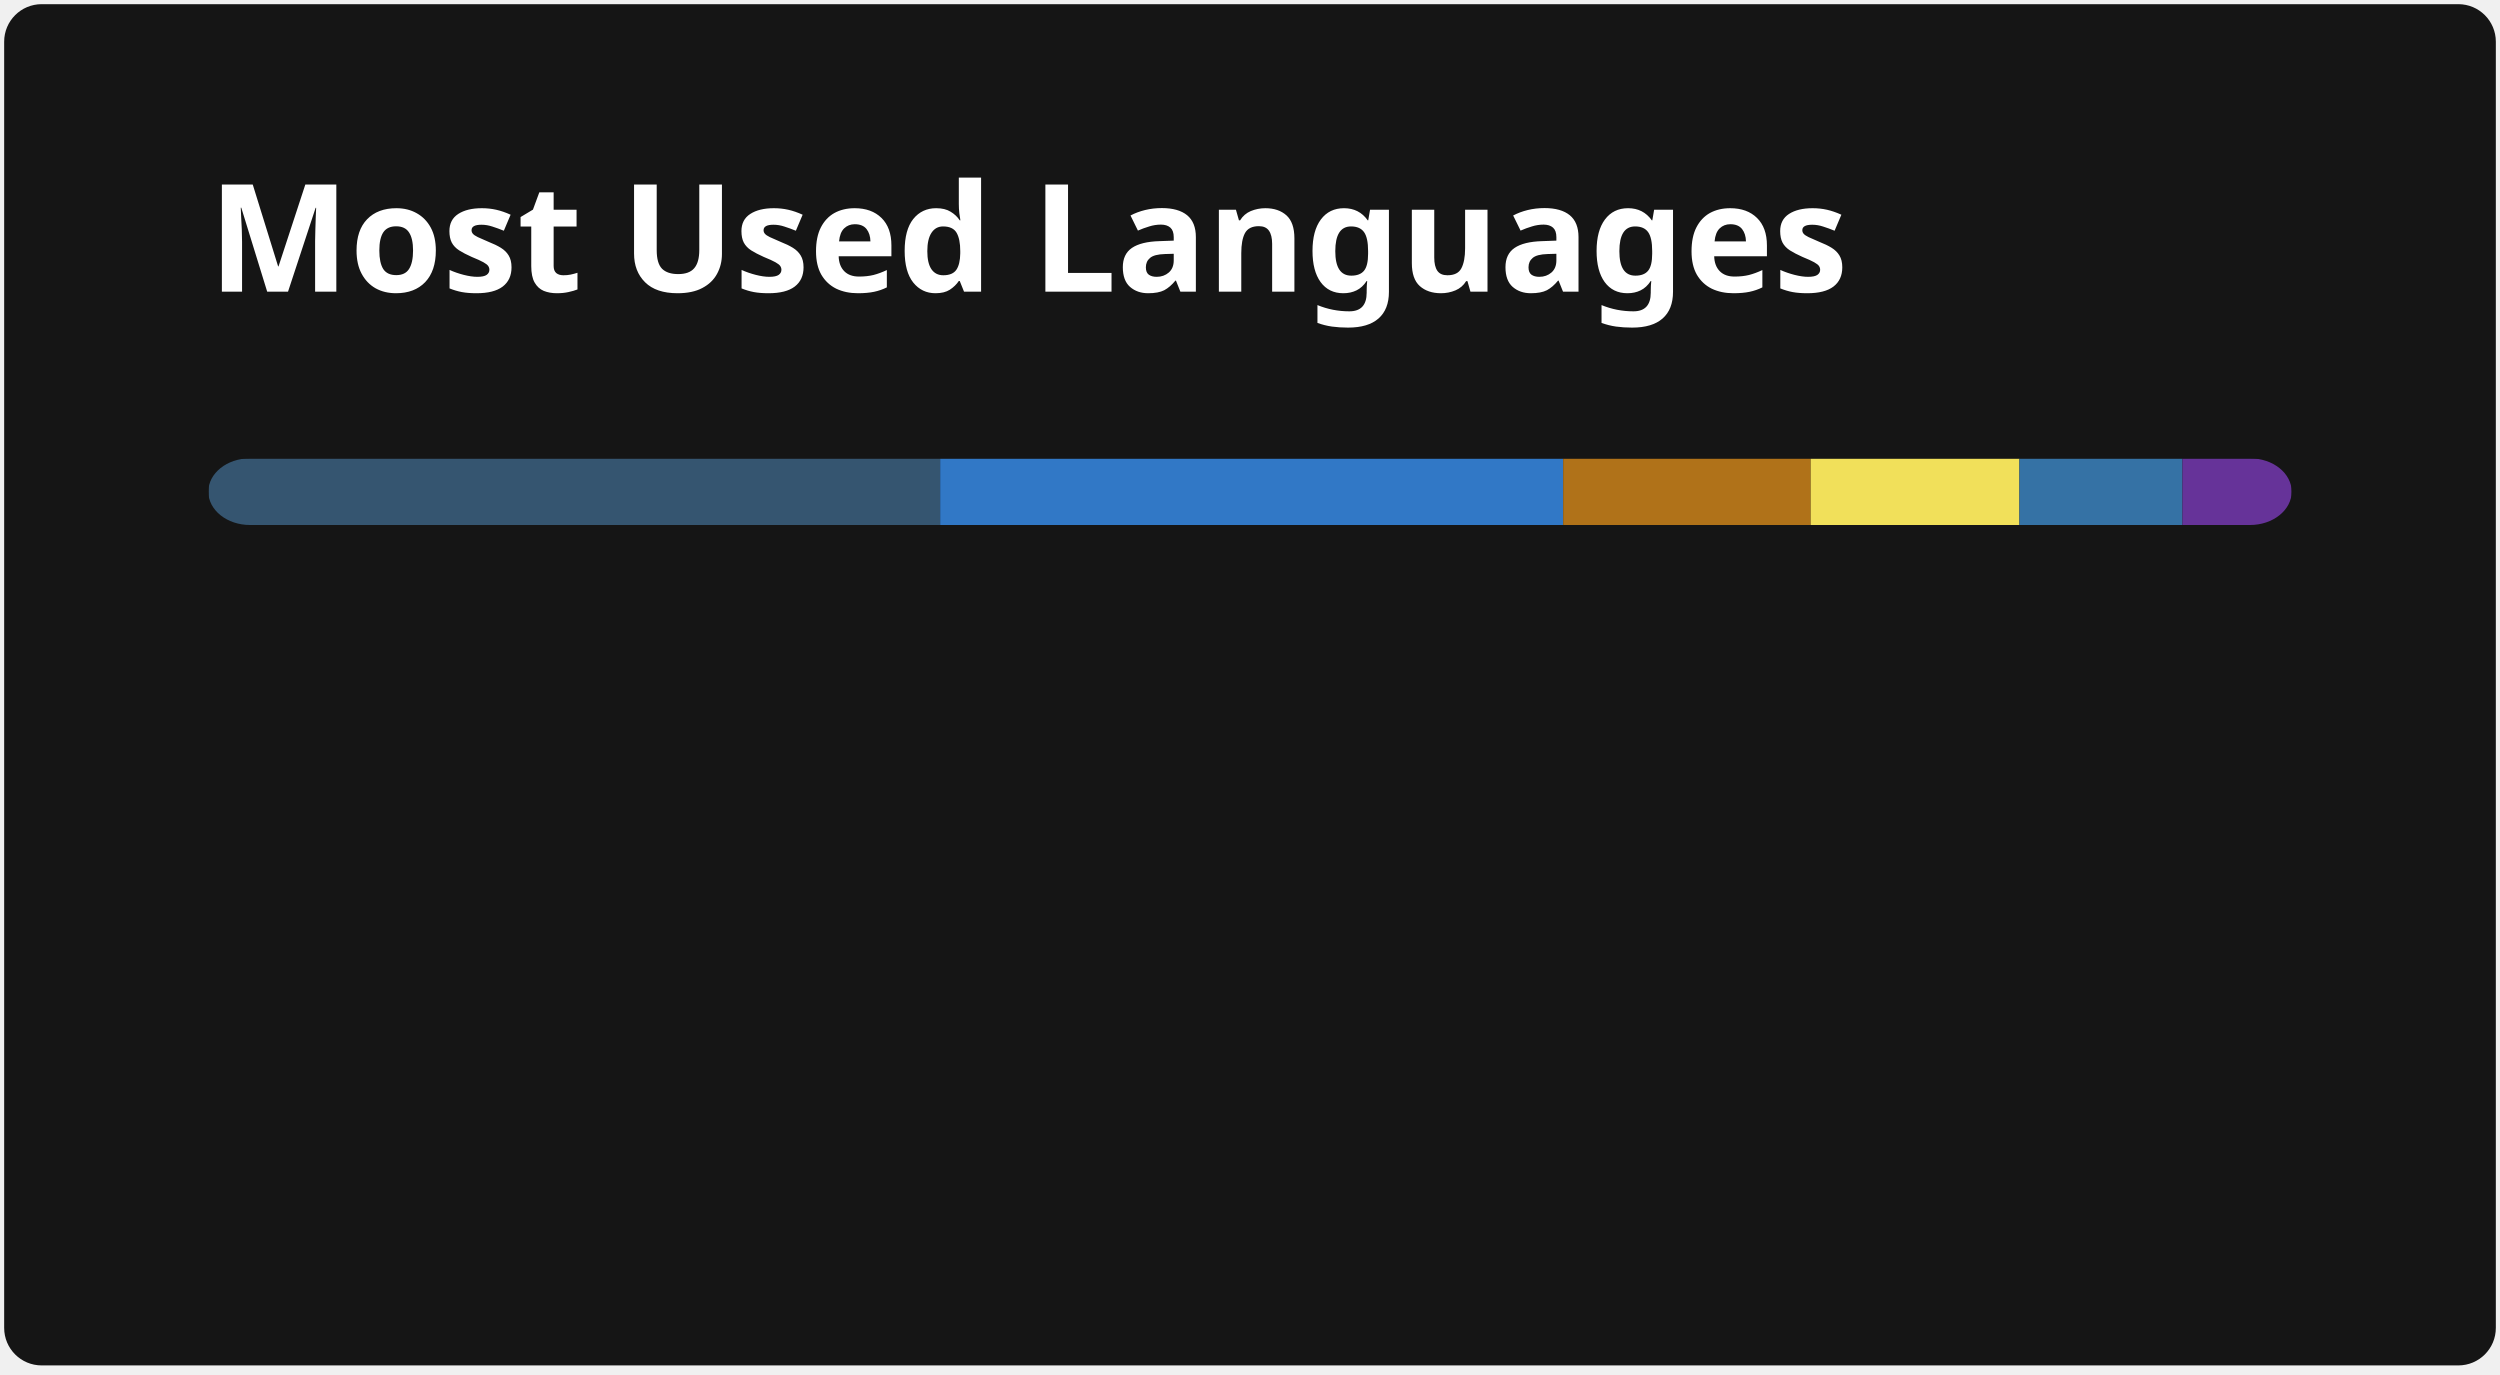
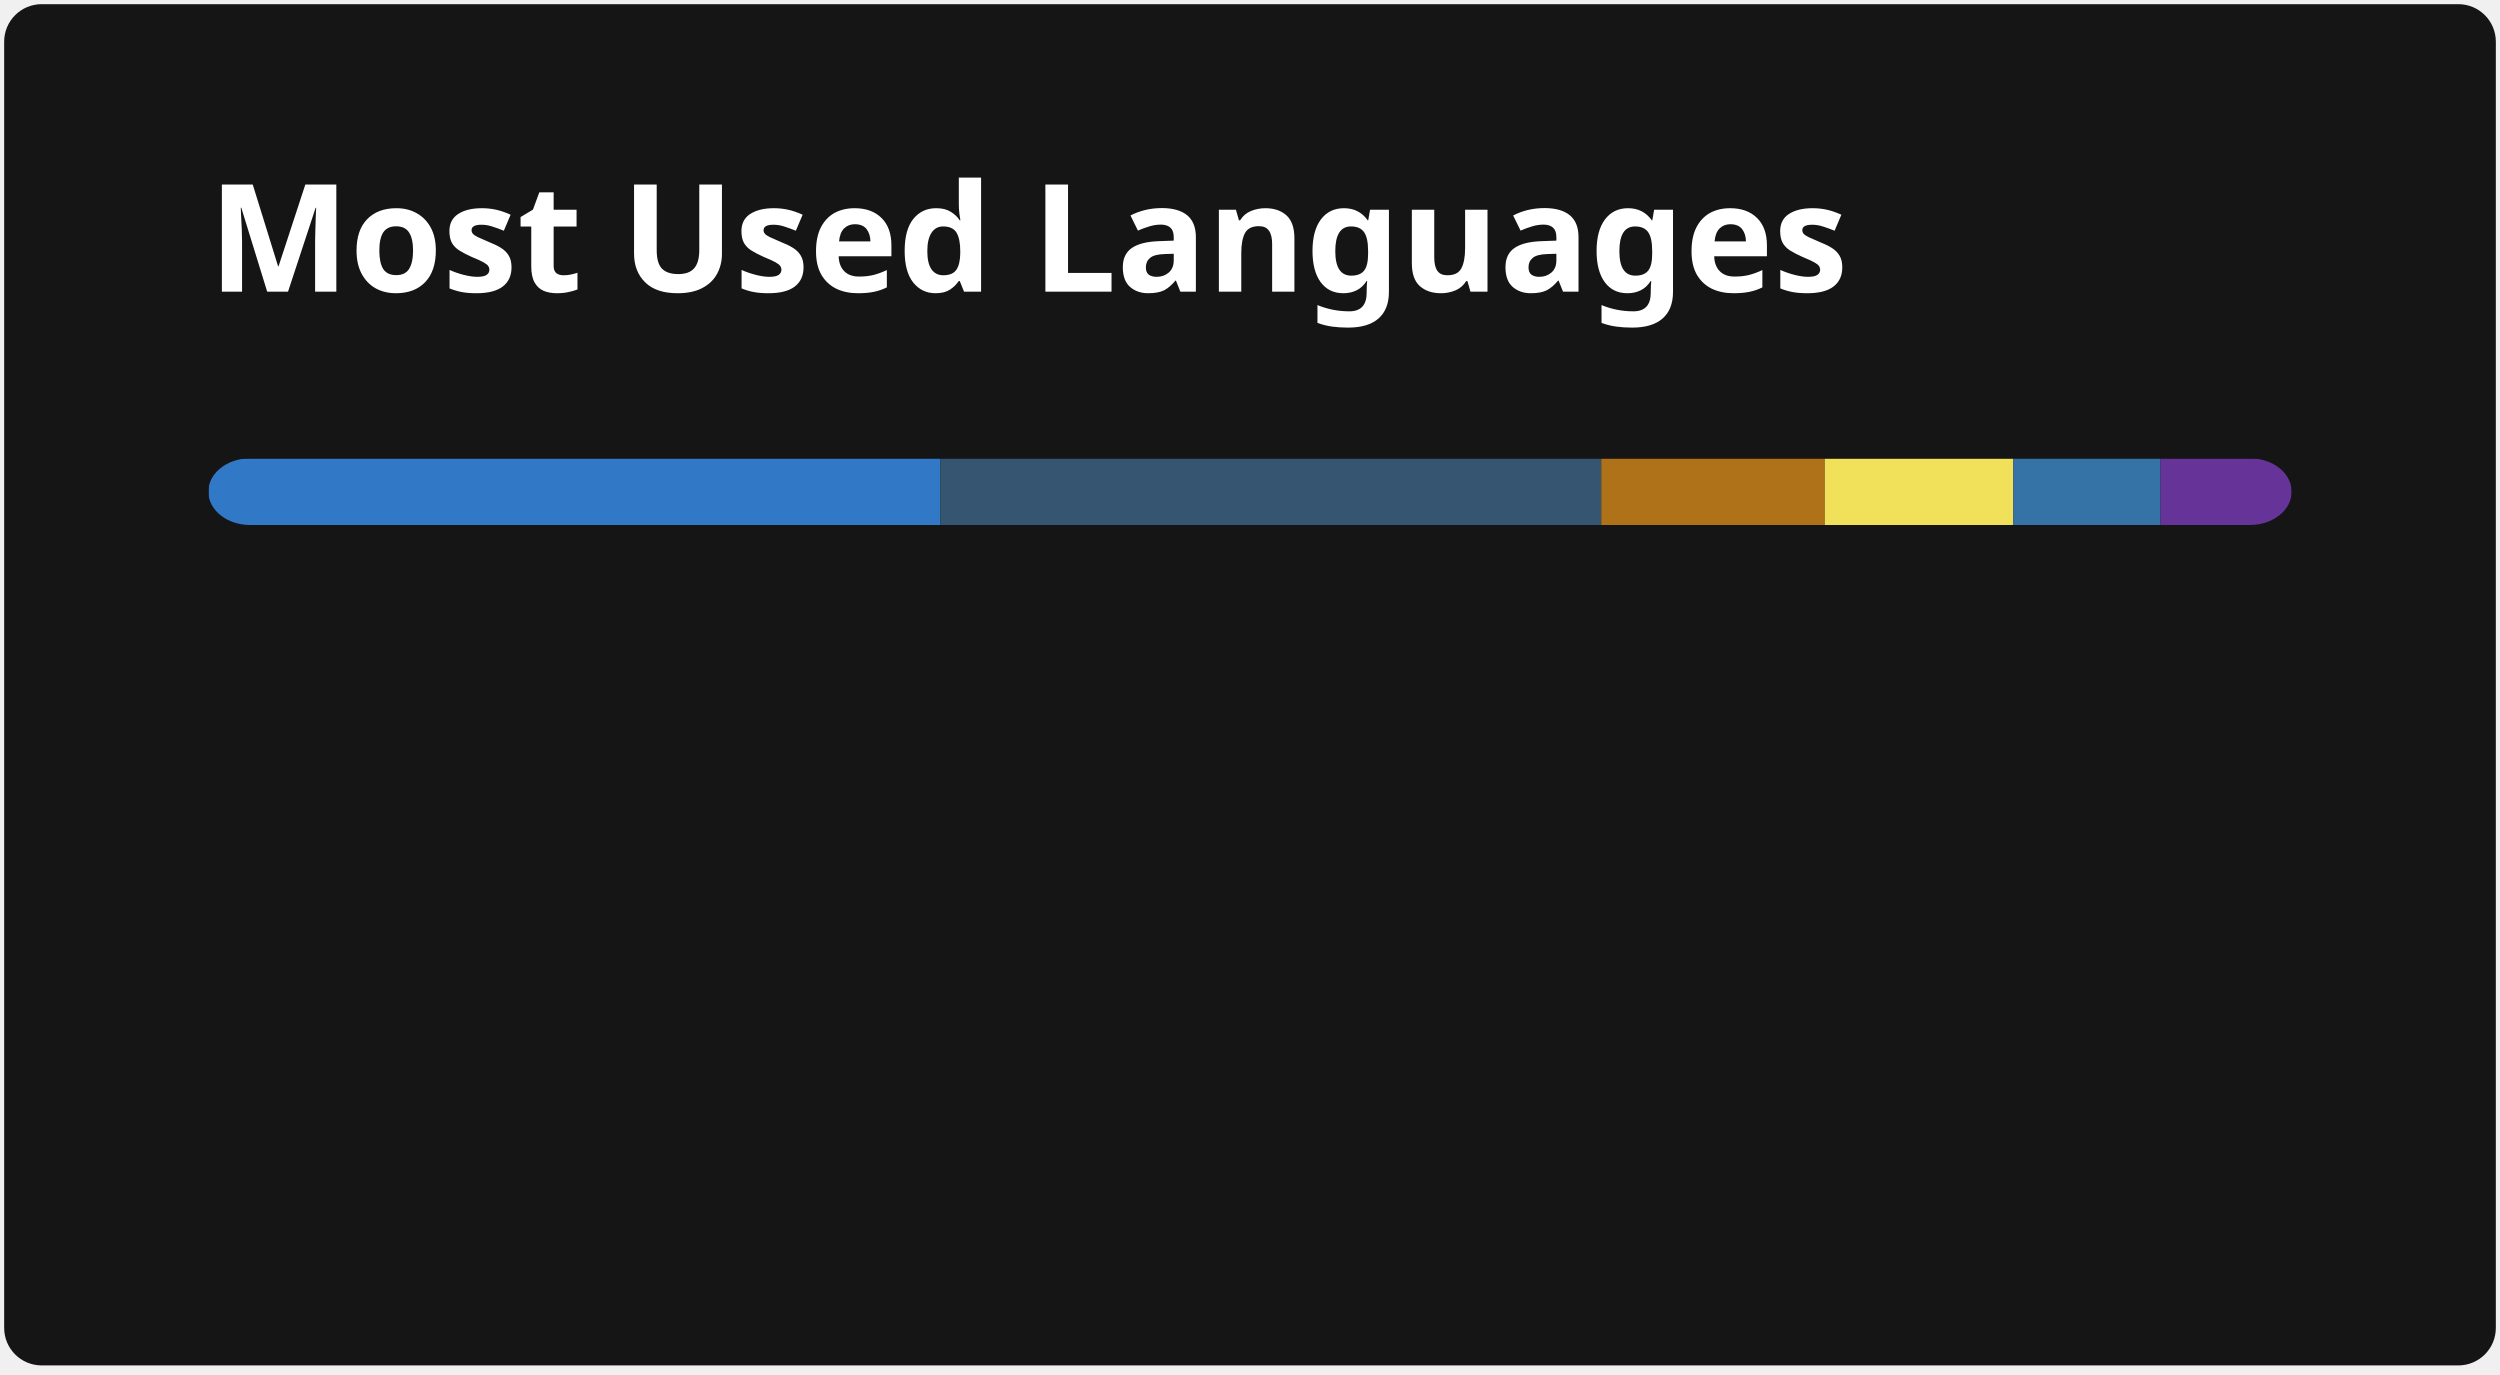
<svg xmlns="http://www.w3.org/2000/svg" width="300" height="165" viewBox="0 0 300 165" fill="none" role="img" aria-labelledby="descId">
  <style>
          .header {
            font: 600 18px 'Segoe UI', Ubuntu, Sans-Serif;
            fill: #fff;
            animation: fadeInAnimation 0.8s ease-in-out forwards;
          }
          @supports(-moz-appearance: auto) {
            /* Selector detects Firefox */
            .header { font-size: 15.5px; }
          }
          
    @keyframes slideInAnimation {
      from {
        width: 0;
      }
      to {
        width: calc(100%-100px);
      }
    }
    @keyframes growWidthAnimation {
      from {
        width: 0;
      }
      to {
        width: 100%;
      }
    }
    .stat {
      font: 600 14px 'Segoe UI', Ubuntu, "Helvetica Neue", Sans-Serif; fill: #9f9f9f;
    }
    @supports(-moz-appearance: auto) {
      /* Selector detects Firefox */
      .stat { font-size:12px; }
    }
    .bold { font-weight: 700 }
    .lang-name {
      font: 400 11px "Segoe UI", Ubuntu, Sans-Serif;
      fill: #9f9f9f;
    }
    .stagger {
      opacity: 0;
      animation: fadeInAnimation 0.3s ease-in-out forwards;
    }
    #rect-mask rect{
      animation: slideInAnimation 1s ease-in-out forwards;
    }
    .lang-progress{
      animation: growWidthAnimation 0.6s ease-in-out forwards;
    }
    

          
      /* Animations */
      @keyframes scaleInAnimation {
        from {
          transform: translate(-5px, 5px) scale(0);
        }
        to {
          transform: translate(-5px, 5px) scale(1);
        }
      }
      @keyframes fadeInAnimation {
        from {
          opacity: 0;
        }
        to {
          opacity: 1;
        }
      }
    
          
        </style>
  <rect data-testid="card-bg" x="0.5" y="0.5" rx="4.5" height="99%" stroke="#e4e2e2" width="299" fill="#151515" stroke-opacity="0" />
  <g data-testid="card-title" transform="translate(25, 35)">
    <g transform="translate(0, 0)">
      <text x="0" y="0" class="header" data-testid="header">Most Used Languages</text>
    </g>
  </g>
  <g data-testid="main-card-body" transform="translate(0, 55)">
    <svg data-testid="lang-items" x="25">
      <mask id="rect-mask">
        <rect x="0" y="0" width="250" height="8" fill="white" rx="5" />
      </mask>
-       <rect mask="url(#rect-mask)" data-testid="lang-progress" x="0" y="0" width="87.82" height="8" fill="#355570" />
-       <rect mask="url(#rect-mask)" data-testid="lang-progress" x="87.82" y="0" width="74.76" height="8" fill="#3178c6" />
-       <rect mask="url(#rect-mask)" data-testid="lang-progress" x="162.58" y="0" width="29.7" height="8" fill="#b07219" />
-       <rect mask="url(#rect-mask)" data-testid="lang-progress" x="192.28" y="0" width="25.05" height="8" fill="#f1e05a" />
-       <rect mask="url(#rect-mask)" data-testid="lang-progress" x="217.33" y="0" width="19.56" height="8" fill="#3572A5" />
-       <rect mask="url(#rect-mask)" data-testid="lang-progress" x="236.89" y="0" width="13.1" height="8" fill="#663399" />
+       <rect mask="url(#rect-mask)" data-testid="lang-progress" x="0" y="0" width="87.84" height="8" fill="#3178c6" />
+       <rect mask="url(#rect-mask)" data-testid="lang-progress" x="87.84" y="0" width="79.31" height="8" fill="#355570" />
+       <rect mask="url(#rect-mask)" data-testid="lang-progress" x="167.15" y="0" width="26.82" height="8" fill="#b07219" />
+       <rect mask="url(#rect-mask)" data-testid="lang-progress" x="193.97" y="0" width="22.62" height="8" fill="#f1e05a" />
+       <rect mask="url(#rect-mask)" data-testid="lang-progress" x="216.59" y="0" width="17.67" height="8" fill="#3572A5" />
+       <rect mask="url(#rect-mask)" data-testid="lang-progress" x="234.26" y="0" width="15.73" height="8" fill="#663399" />
      <g transform="translate(0, 25)">
        <g transform="translate(0, 0)">
          <g transform="translate(0, 0)">
            <g class="stagger" style="animation-delay: 450ms">
-               <circle cx="5" cy="6" r="5" fill="#355570" />
+               <circle cx="5" cy="6" r="5" fill="#3178c6" />
              <text data-testid="lang-name" x="15" y="10" class="lang-name">
-         GDScript 35.13%
+         TypeScript 35.14%
      </text>
            </g>
          </g>
          <g transform="translate(0, 25)">
            <g class="stagger" style="animation-delay: 600ms">
-               <circle cx="5" cy="6" r="5" fill="#3178c6" />
+               <circle cx="5" cy="6" r="5" fill="#355570" />
              <text data-testid="lang-name" x="15" y="10" class="lang-name">
-         TypeScript 29.91%
+         GDScript 31.73%
      </text>
            </g>
          </g>
          <g transform="translate(0, 50)">
            <g class="stagger" style="animation-delay: 750ms">
              <circle cx="5" cy="6" r="5" fill="#b07219" />
              <text data-testid="lang-name" x="15" y="10" class="lang-name">
-         Java 11.88%
+         Java 10.73%
      </text>
            </g>
          </g>
        </g>
        <g transform="translate(150, 0)">
          <g transform="translate(0, 0)">
            <g class="stagger" style="animation-delay: 450ms">
              <circle cx="5" cy="6" r="5" fill="#f1e05a" />
              <text data-testid="lang-name" x="15" y="10" class="lang-name">
-         JavaScript 10.02%
+         JavaScript 9.05%
      </text>
            </g>
          </g>
          <g transform="translate(0, 25)">
            <g class="stagger" style="animation-delay: 600ms">
              <circle cx="5" cy="6" r="5" fill="#3572A5" />
              <text data-testid="lang-name" x="15" y="10" class="lang-name">
-         Python 7.83%
+         Python 7.07%
      </text>
            </g>
          </g>
          <g transform="translate(0, 50)">
            <g class="stagger" style="animation-delay: 750ms">
              <circle cx="5" cy="6" r="5" fill="#663399" />
              <text data-testid="lang-name" x="15" y="10" class="lang-name">
-         CSS 5.24%
+         CSS 6.29%
      </text>
            </g>
          </g>
        </g>
      </g>
    </svg>
  </g>
</svg>
